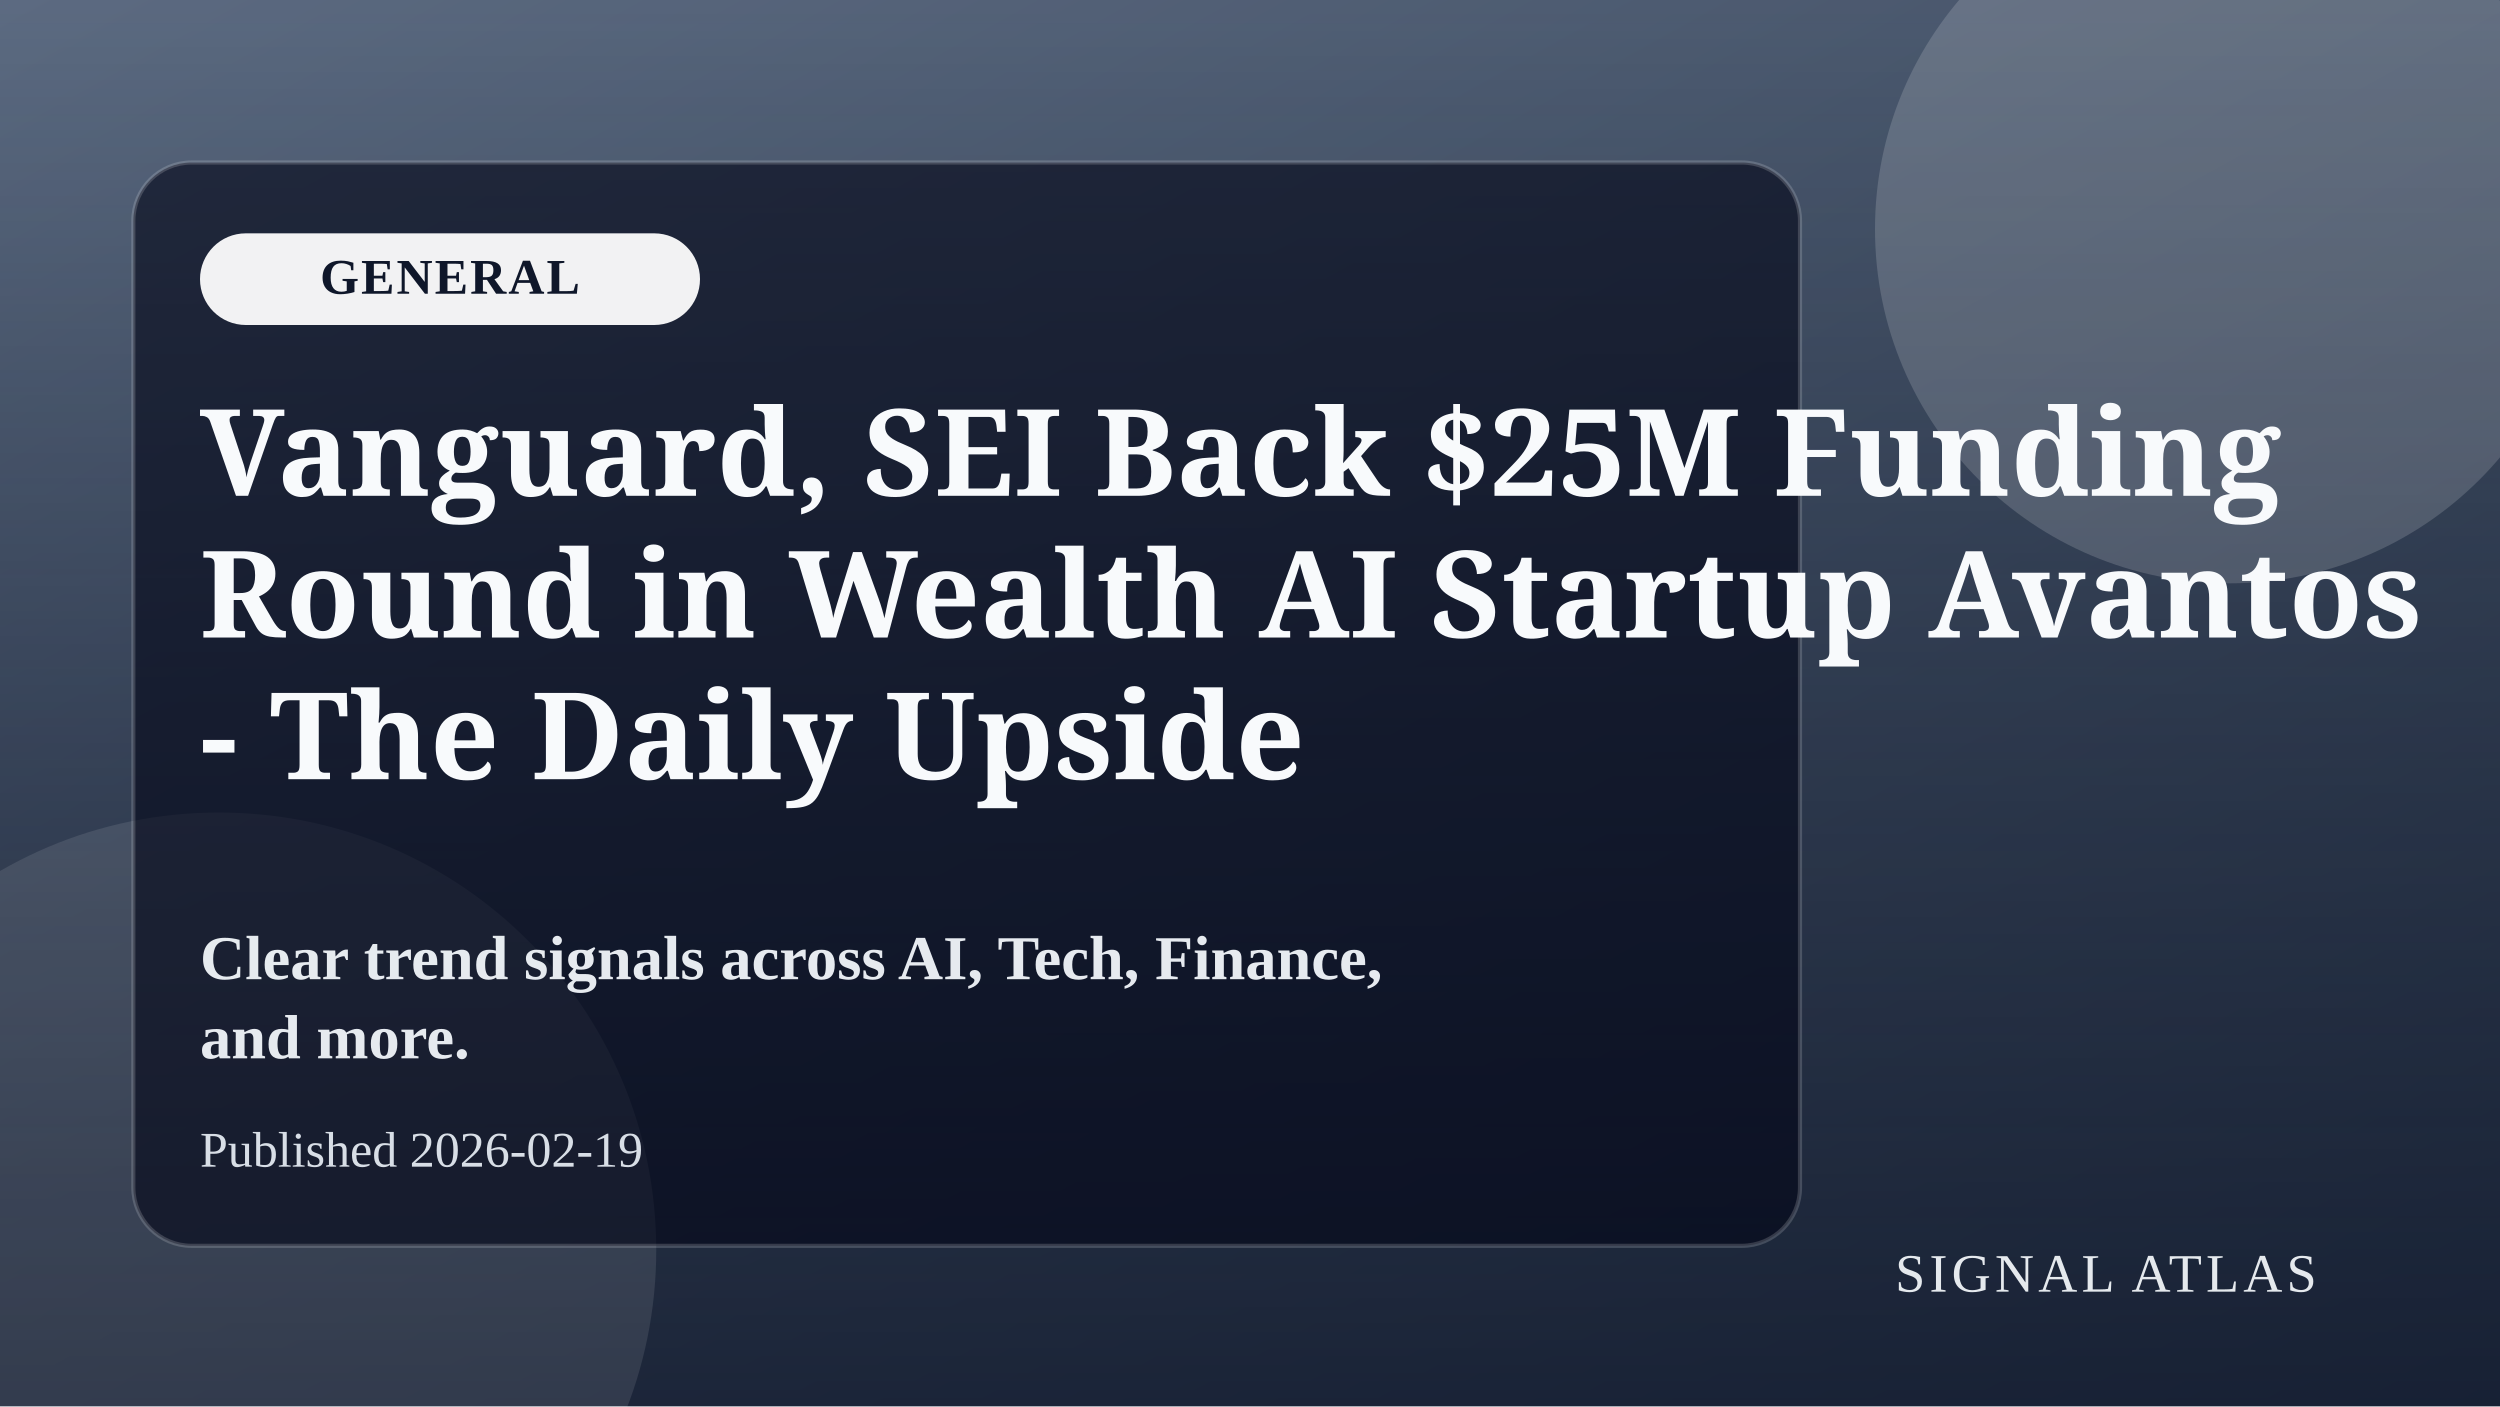
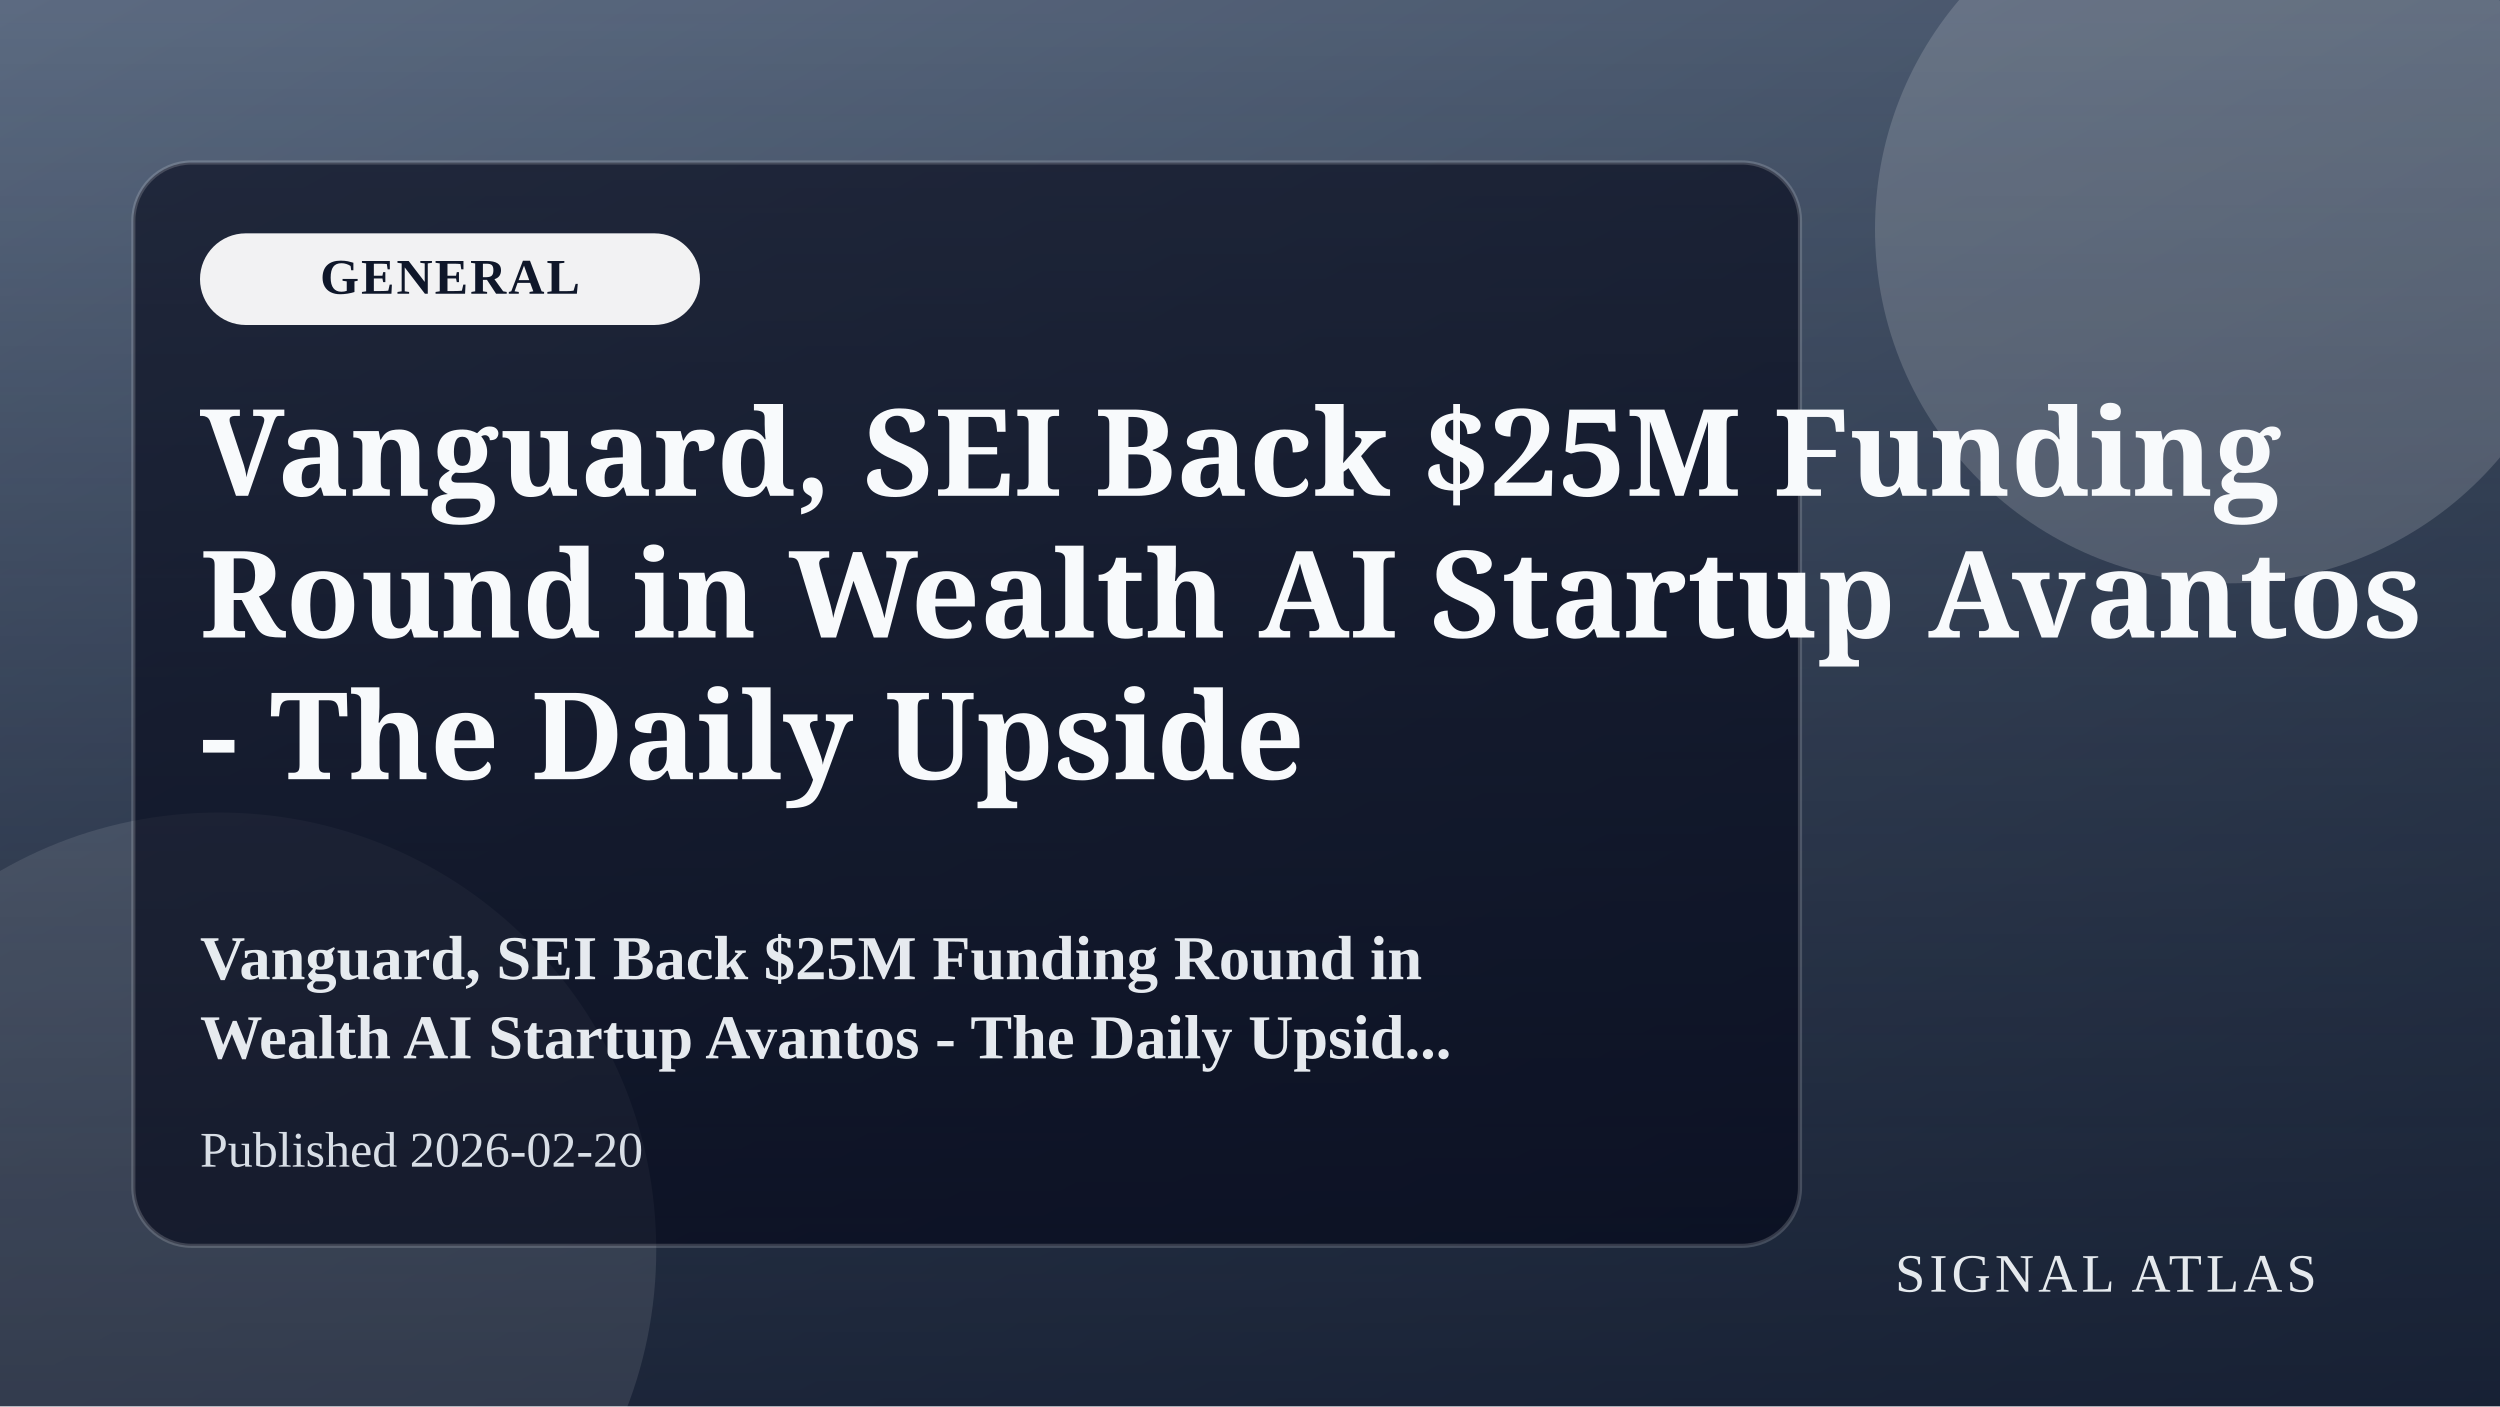
<svg xmlns="http://www.w3.org/2000/svg" viewBox="0 0 1200 675" role="img" aria-label="Vanguard, SEI Back $25M Funding Round in Wealth AI Startup Avantos - The Daily Upside">
  <defs>
    <linearGradient id="g" x1="0" y1="0" x2="1" y2="1">
      <stop offset="0%" stop-color="#64748b" />
      <stop offset="100%" stop-color="#334155" />
    </linearGradient>
    <linearGradient id="mask" x1="0" y1="0" x2="0" y2="1">
      <stop offset="0%" stop-color="rgba(15,23,42,.1)" />
      <stop offset="100%" stop-color="rgba(15,23,42,.76)" />
    </linearGradient>
  </defs>
  <rect width="1200" height="675" fill="url(#g)" />
  <rect width="1200" height="675" fill="url(#mask)" />
  <circle cx="1070" cy="110" r="170" fill="rgba(255,255,255,.16)" />
  <circle cx="105" cy="600" r="210" fill="rgba(255,255,255,.1)" />
  <rect x="64" y="78" width="800" height="520" rx="28" fill="rgba(2,6,23,.62)" stroke="rgba(255,255,255,.17)" stroke-width="2" />
  <rect x="96" y="112" width="240" height="44" rx="22" fill="rgba(255,255,255,.94)" />
  <text x="216" y="141" text-anchor="middle" fill="#0f172a" font-family="Source Sans 3,Segoe UI,sans-serif" font-size="24" font-weight="700" letter-spacing="1">GENERAL</text>
  <text x="96" y="238" fill="#f8fafc" font-family="Newsreader,Georgia,serif" font-size="58" font-weight="700" letter-spacing=".2">
    <tspan x="96" y="238">Vanguard, SEI Back $25M Funding</tspan>
    <tspan x="96" y="306">Round in Wealth AI Startup Avantos</tspan>
    <tspan x="96" y="374">- The Daily Upside</tspan>
  </text>
  <text x="96" y="470" fill="rgba(241,245,249,.95)" font-family="Source Sans 3,Segoe UI,sans-serif" font-size="30" font-weight="600">
-     <tspan x="96" y="470">Clear trend signals across AI, Tech, Finance,</tspan>
-     <tspan x="96" y="508">and more.</tspan>
+     <tspan x="96" y="470">Vanguard, SEI Back $25M Funding Round in</tspan>
+     <tspan x="96" y="508">Wealth AI Startup Avantos - The Daily Upsid...</tspan>
  </text>
-   <text x="96" y="560" fill="rgba(226,232,240,.95)" font-family="Source Sans 3,Segoe UI,sans-serif" font-size="24">Published 2026-02-19</text>
+   <text x="96" y="560" fill="rgba(226,232,240,.95)" font-family="Source Sans 3,Segoe UI,sans-serif" font-size="24">Published 2026-02-20</text>
  <text x="1112" y="620" text-anchor="end" fill="rgba(241,245,249,.94)" font-family="Source Sans 3,Segoe UI,sans-serif" font-size="26" letter-spacing="2">SIGNAL ATLAS</text>
</svg>
